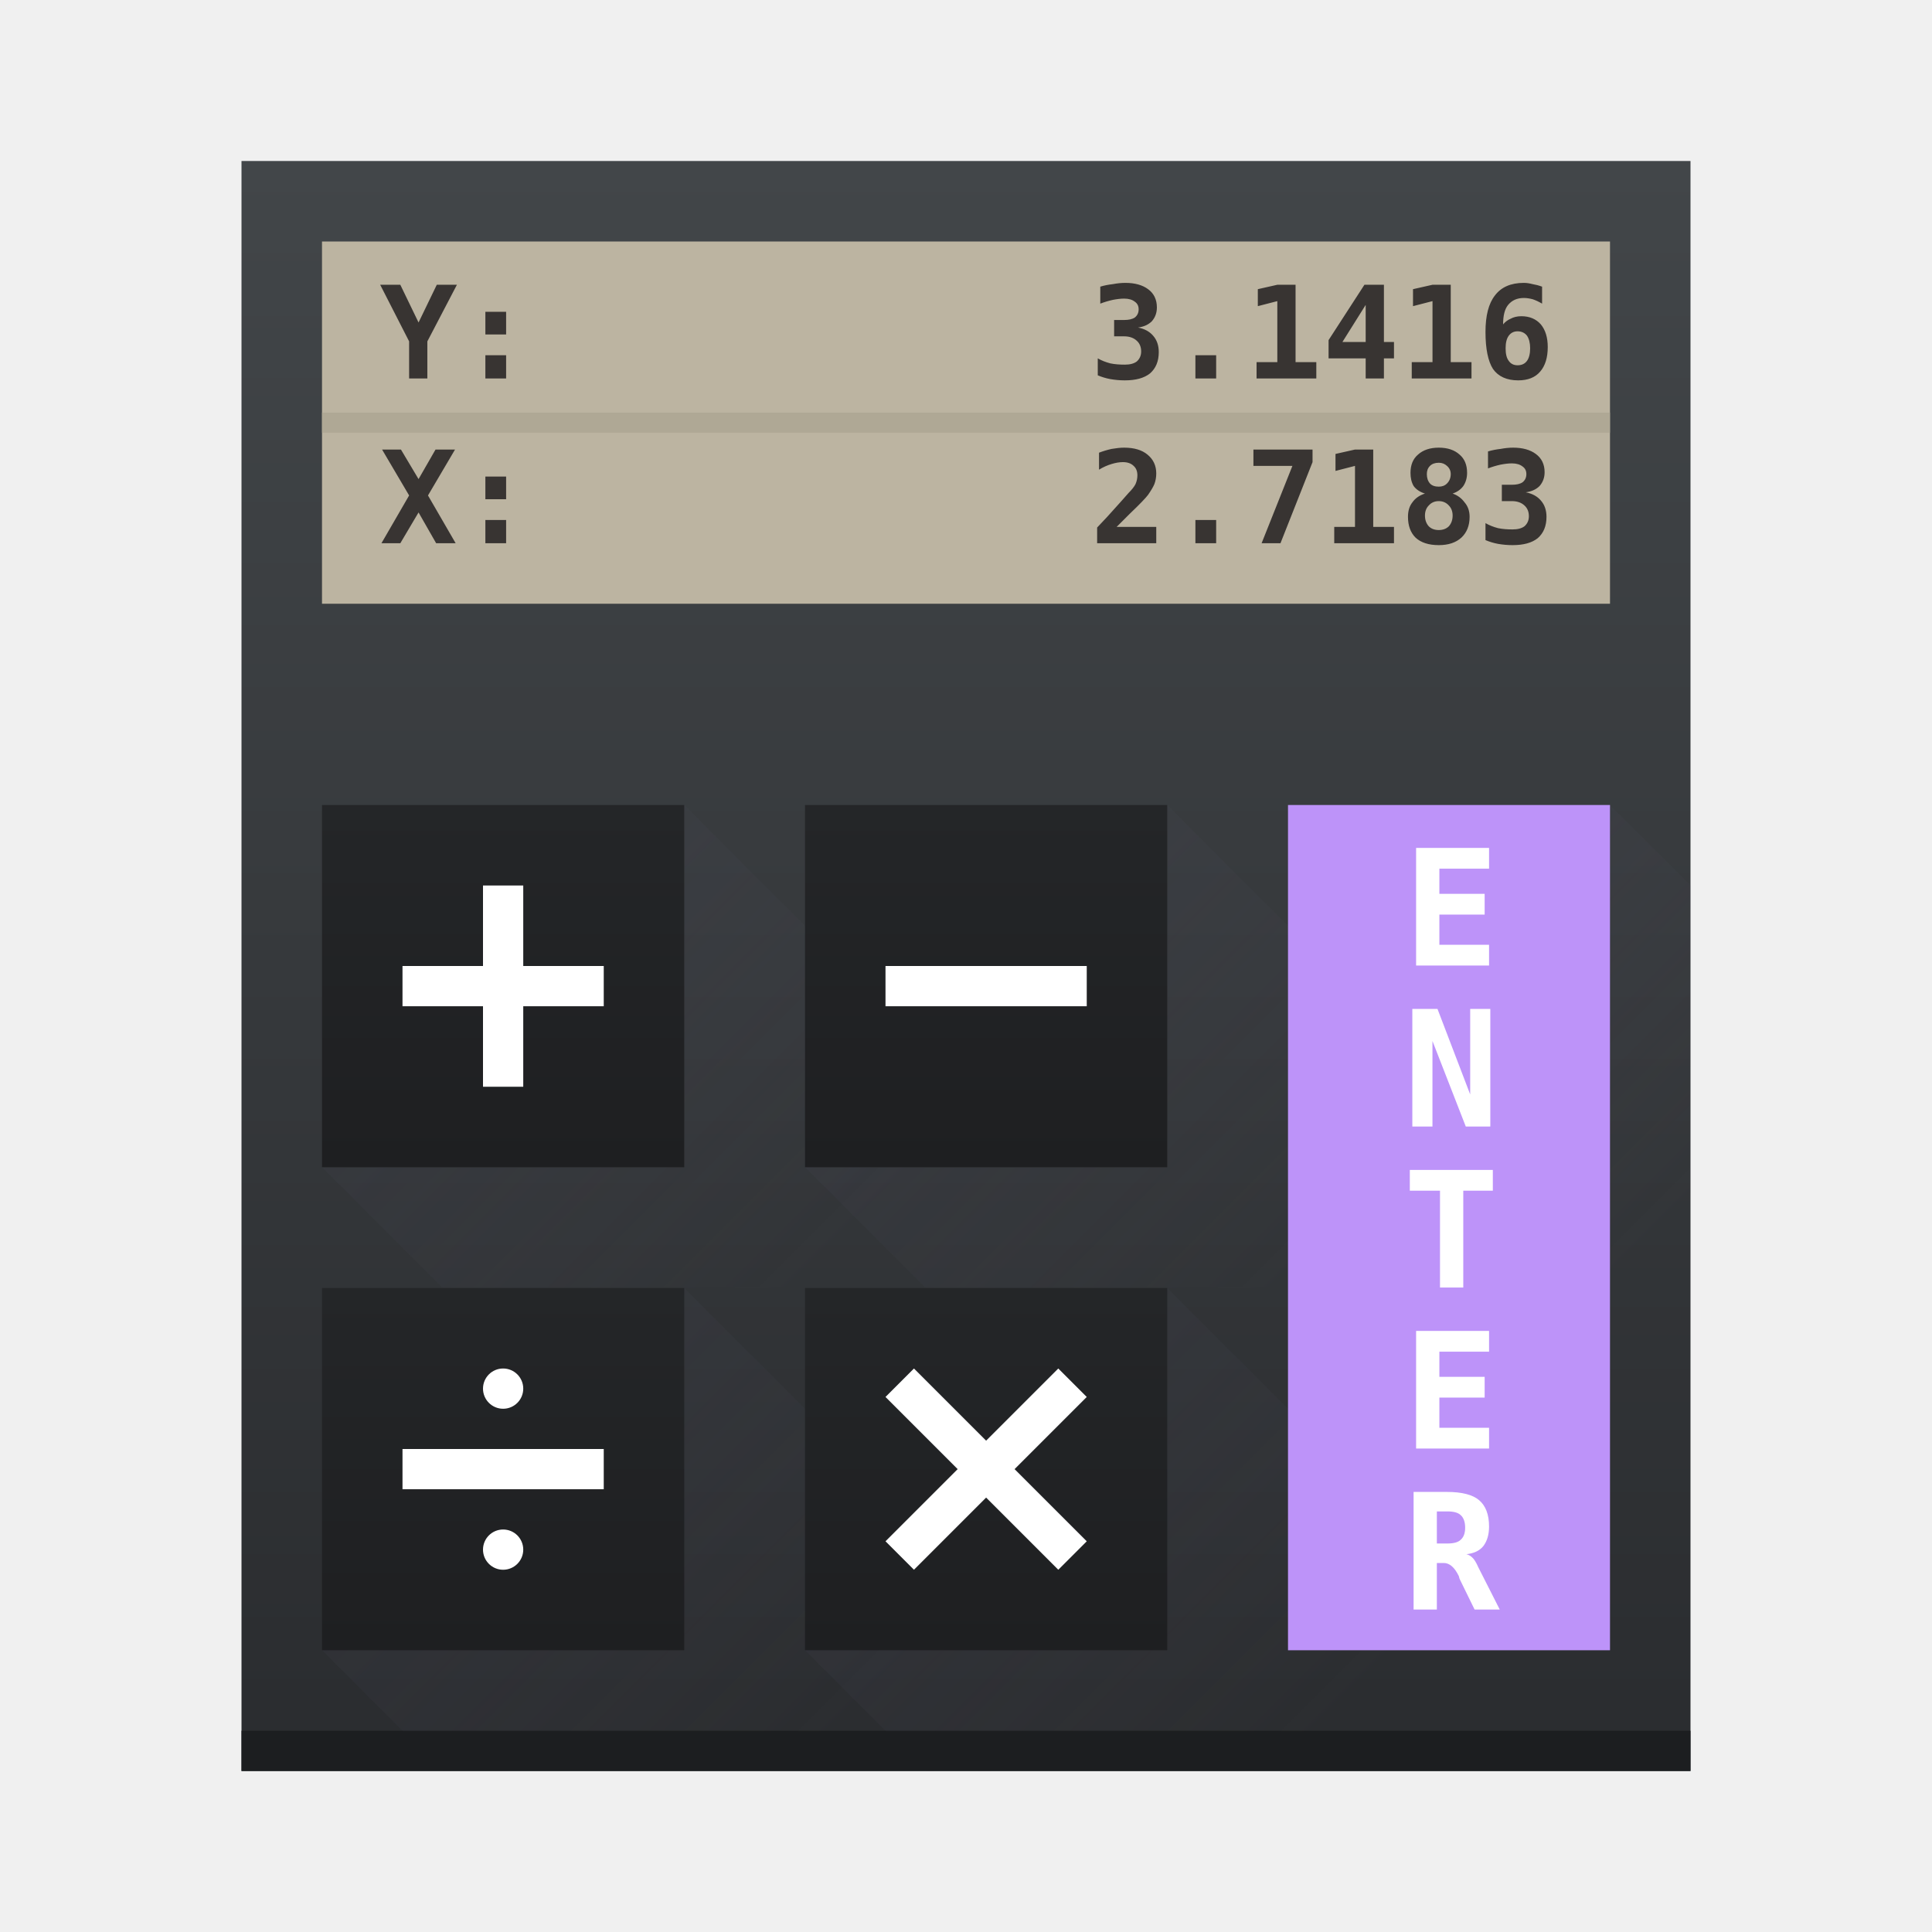
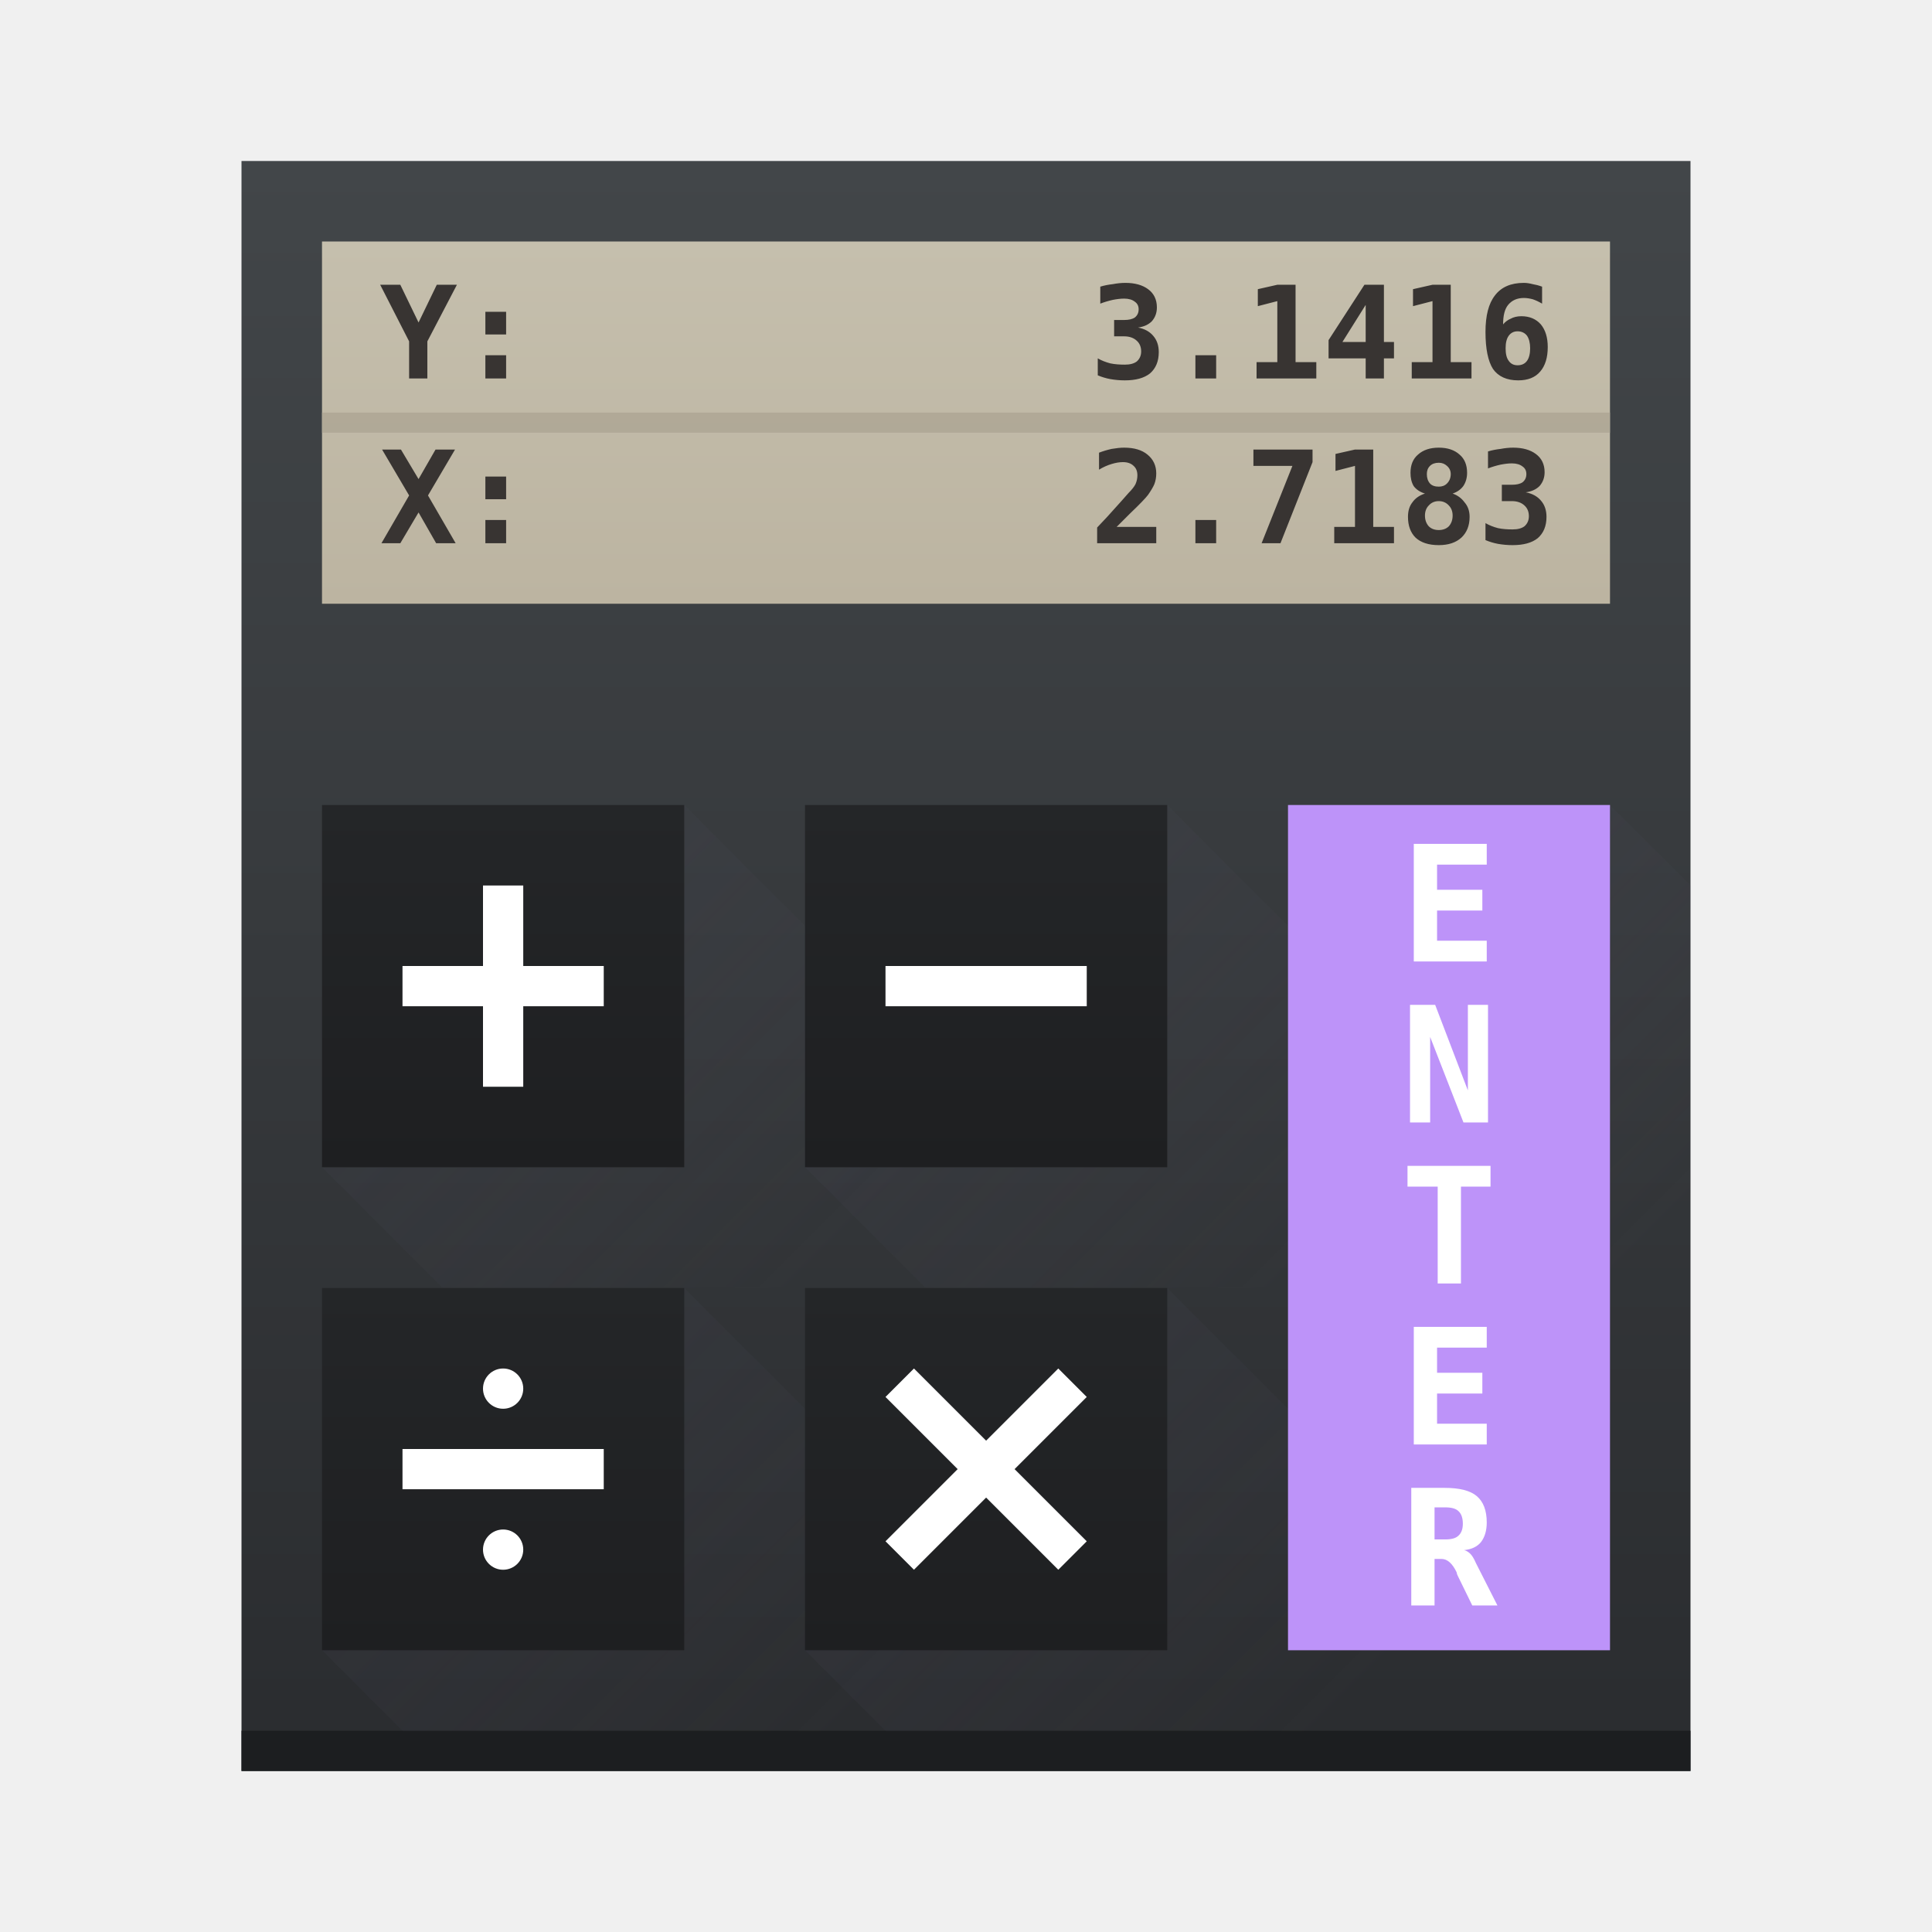
- <svg xmlns="http://www.w3.org/2000/svg" xmlns:xlink="http://www.w3.org/1999/xlink" width="48" height="48" version="1.1" id="svg29">
-   <defs id="defs10">
+ <svg xmlns="http://www.w3.org/2000/svg" xmlns:xlink="http://www.w3.org/1999/xlink" width="48" height="48" version="1.1">
+   <defs>
    <linearGradient id="a" y1="543.8" y2="503.8" x2="0" gradientUnits="userSpaceOnUse" gradientTransform="matrix(1.125 0 0 1-51.07 0)">
-       <stop stop-color="#2a2c2f" id="stop1" />
-       <stop offset="1" stop-color="#424649" id="stop2" />
+       <stop stop-color="#2a2c2f" />
+       <stop offset="1" stop-color="#424649" />
    </linearGradient>
    <linearGradient id="b" y1="540.92" y2="522.55" x2="0" gradientUnits="userSpaceOnUse" gradientTransform="matrix(1 0 0 1.14286 0-77.4)">
-       <stop stop-color="#197cf1" id="stop3" />
-       <stop offset="1" stop-color="#05a0eb" id="stop4" />
+       <stop stop-color="#197cf1" />
+       <stop offset="1" stop-color="#05a0eb" />
    </linearGradient>
    <linearGradient id="c" y1="542.8" y2="533.8" gradientUnits="userSpaceOnUse" x2="0" gradientTransform="translate(0-28)">
-       <stop stop-color="#bcb4a1" id="stop5" />
-       <stop offset="1" stop-color="#c5bfad" id="stop6" />
+       <stop stop-color="#bcb4a1" />
+       <stop offset="1" stop-color="#c5bfad" />
    </linearGradient>
    <linearGradient id="d" y1="540.8" y2="531.8" gradientUnits="userSpaceOnUse" x2="0">
-       <stop stop-color="#1e1f21" id="stop7" />
-       <stop offset="1" stop-color="#242628" id="stop8" />
+       <stop stop-color="#1e1f21" />
+       <stop offset="1" stop-color="#242628" />
    </linearGradient>
    <linearGradient xlink:href="#d" id="e" y1="528.8" y2="519.8" gradientUnits="userSpaceOnUse" x2="0" />
    <linearGradient id="f" y1="20" x1="32" y2="30" x2="42" gradientUnits="userSpaceOnUse">
-       <stop stop-color="#383e51" id="stop9" />
-       <stop offset="1" stop-color="#655c6f" stop-opacity="0" id="stop10" />
+       <stop stop-color="#383e51" />
+       <stop offset="1" stop-color="#655c6f" stop-opacity="0" />
    </linearGradient>
    <linearGradient xlink:href="#f" id="g" y1="531.8" x1="404.57" y2="543.8" x2="416.57" gradientUnits="userSpaceOnUse" gradientTransform="translate(-384.57-499.8)" />
    <linearGradient xlink:href="#f" id="h" y1="531.8" x1="404.57" y2="543.8" gradientUnits="userSpaceOnUse" x2="416.57" gradientTransform="translate(0-12)" />
    <linearGradient xlink:href="#f" id="i" y1="531.8" x1="404.57" y2="543.8" gradientUnits="userSpaceOnUse" x2="416.57" gradientTransform="translate(-12-12)" />
    <linearGradient xlink:href="#f" id="j" y1="531.8" x1="404.57" y2="543.8" gradientUnits="userSpaceOnUse" x2="416.57" gradientTransform="translate(-12)" />
  </defs>
-   <g transform="translate(-384.57-499.8)" id="g29">
-     <rect width="36" x="390.57" y="503.8" fill="url(#a)" rx="0" height="40" id="rect10" />
-     <g fill-rule="evenodd" id="g13">
-       <path opacity=".2" fill="url(#h)" d="m413.57 519.8l-9 9 3 3h18z" id="path10" />
-       <path opacity=".2" fill="url(#i)" d="m401.57 519.8l-9 9 3 3h18z" id="path11" />
-       <path opacity=".2" fill="url(#j)" d="m401.57 531.8l-9 9 3 3h18z" id="path12" />
-       <path opacity=".2" fill="url(#g)" d="m29 32l-9 9 3 3h18z" transform="translate(384.57 499.8)" id="path13" />
+   <g transform="translate(-384.57-499.8)">
+     <rect width="36" x="390.57" y="503.8" fill="url(#a)" height="40" />
+     <g fill-rule="evenodd">
+       <path opacity=".2" fill="url(#h)" d="m413.57 519.8l-9 9 3 3h18z" />
+       <path opacity=".2" fill="url(#i)" d="m401.57 519.8l-9 9 3 3h18z" />
+       <path opacity=".2" fill="url(#j)" d="m401.57 531.8l-9 9 3 3h18z" />
+       <path opacity=".2" fill="url(#g)" d="m29 32l-9 9 3 3h18z" transform="translate(384.57 499.8)" />
    </g>
-     <rect width="36" x="390.57" y="542.8" fill="#1c1e20" height="1" id="rect13" />
-     <path opacity=".2" fill="url(#f)" fill-rule="evenodd" d="m40 20l-8 21 3 3h7v-22z" transform="translate(384.57 499.8)" id="path14" />
-     <rect width="8" x="416.57" y="519.8" fill="url(#b)" rx="0" height="21" id="rect14" style="display:inline;fill:#bd93f9;fill-opacity:1" />
+     <rect width="36" x="390.57" y="542.8" fill="#1c1e20" height="1" />
+     <path opacity=".2" fill="url(#f)" fill-rule="evenodd" d="m40 20l-8 21 3 3h7v-22z" transform="translate(384.57 499.8)" />
+     <rect width="8" x="416.57" y="519.8" fill="#bd93f9" height="21" />
    <g id="display-two-row">
-       <rect width="32" x="392.57" y="505.8" fill="url(#c)" height="9" id="rect15" style="fill:#bcb4a1;fill-opacity:1" />
-       <path d="M392.57 510.3H424.57" stroke="#a9a290" stroke-width="0.5" opacity="0.7" id="path15" />
-       <text x="394.0" y="509.2" font-family="monospace" font-size="3.2" font-weight="700" fill="#383432" id="text15">Y:</text>
-       <text x="423.2" y="509.2" text-anchor="end" font-family="monospace" font-size="3.2" font-weight="700" fill="#383432" id="text16">3.1416</text>
-       <text x="394.0" y="513.3" font-family="monospace" font-size="3.2" font-weight="700" fill="#383432" id="text17">X:</text>
-       <text x="423.2" y="513.3" text-anchor="end" font-family="monospace" font-size="3.2" font-weight="700" fill="#383432" id="text18">2.7183</text>
+       <rect width="32" x="392.57" y="505.8" fill="url(#c)" height="9" />
+       <path d="M392.57 510.3H424.57" stroke="#a9a290" stroke-width="0.5" opacity="0.7" />
+       <text x="394" y="509.2" font-family="monospace" font-size="3.2" font-weight="700" fill="#383432">Y:</text>
+       <text x="423.2" y="509.2" text-anchor="end" font-family="monospace" font-size="3.2" font-weight="700" fill="#383432">3.1416
+             </text>
+       <text x="394" y="513.3" font-family="monospace" font-size="3.2" font-weight="700" fill="#383432">X:</text>
+       <text x="423.2" y="513.3" text-anchor="end" font-family="monospace" font-size="3.2" font-weight="700" fill="#383432">2.7183
+             </text>
    </g>
-     <g id="textEnter" transform="translate(0.05741627,-0.3444976)">
-       <text x="420.57" y="523" font-family="monospace" font-size="4px" font-weight="700" fill="#ffffff" text-anchor="middle" dominant-baseline="middle" id="text1">E</text>
-       <text x="420.57" y="527" font-family="monospace" font-size="4px" font-weight="700" fill="#ffffff" text-anchor="middle" dominant-baseline="middle" id="text2">N</text>
-       <text x="420.57" y="531" font-family="monospace" font-size="4px" font-weight="700" fill="#ffffff" text-anchor="middle" dominant-baseline="middle" id="text3">T</text>
-       <text x="420.57" y="535" font-family="monospace" font-size="4px" font-weight="700" fill="#ffffff" text-anchor="middle" dominant-baseline="middle" id="text4">E</text>
-       <text x="420.57" y="539" font-family="monospace" font-size="4px" font-weight="700" fill="#ffffff" text-anchor="middle" dominant-baseline="middle" id="text5">R</text>
+     <g id="textEnter" font-family="monospace" font-size="4" font-weight="700" fill="#fff" text-anchor="middle" dominant-baseline="central">
+       <text x="420.57" y="522.3">E</text>
+       <text x="420.57" y="526.3">N</text>
+       <text x="420.57" y="530.3">T</text>
+       <text x="420.57" y="534.3">E</text>
+       <text x="420.57" y="538.3">R</text>
    </g>
-     <rect width="9" x="392.57" y="531.8" fill="url(#d)" rx="0" height="9" id="rect22" />
-     <g fill="url(#e)" id="g24">
-       <rect width="9" x="392.57" y="519.8" rx="0" height="9" id="rect23" />
-       <rect width="9" x="404.57" y="519.8" rx="0" height="9" id="rect24" />
+     <rect width="9" x="392.57" y="531.8" fill="url(#d)" height="9" />
+     <g fill="url(#e)">
+       <rect width="9" x="392.57" y="519.8" height="9" />
+       <rect width="9" x="404.57" y="519.8" height="9" />
    </g>
-     <rect width="9" x="404.57" y="531.8" fill="url(#d)" rx="0" height="9" id="rect25" />
-     <g fill="#ffffff" id="g28">
-       <path d="m12 22v2h-2v1h2v2h1v-2h2v-1h-2v-2z" transform="translate(384.57 499.8)" id="path25" />
-       <rect width="1" x="523.8" y="-411.57" rx="0" height="5" transform="rotate(90)" id="rect26" />
-       <g transform="translate(384.57 499.8)" id="g27">
-         <path d="M12.5 34A.5 .5 0 0 0 12 34.5 .5 .5 0 0 0 12.5 35 .5 .5 0 0 0 13 34.5 .5 .5 0 0 0 12.5 34M10 36V37H15V36zM12.5 38A.5 .5 0 0 0 12 38.5 .5 .5 0 0 0 12.5 39 .5 .5 0 0 0 13 38.5 .5 .5 0 0 0 12.5 38" id="path26" />
-         <path d="m22.707 34l-.707.707 1.793 1.793-1.793 1.793.707.707 1.793-1.793 1.793 1.793.707-.707-1.793-1.793 1.793-1.793-.707-.707-1.793 1.793z" id="path27" />
+     <rect width="9" x="404.57" y="531.8" fill="url(#d)" height="9" />
+     <g fill="#fff">
+       <path d="m12 22v2h-2v1h2v2h1v-2h2v-1h-2v-2z" transform="translate(384.57 499.8)" />
+       <rect width="1" x="523.8" y="-411.57" height="5" transform="rotate(90)" />
+       <g transform="translate(384.57 499.8)">
+         <path d="M12.5 34A.5.5 0 0 0 12 34.5.5.5 0 0 0 12.5 35 .5.5 0 0 0 13 34.5.5.5 0 0 0 12.5 34M10 36V37H15V36zM12.5 38A.5.5 0 0 0 12 38.5.5.5 0 0 0 12.5 39 .5.5 0 0 0 13 38.5.5.5 0 0 0 12.5 38" />
+         <path d="m22.707 34-.707.707 1.793 1.793-1.793 1.793.707.707 1.793-1.793 1.793 1.793.707-.707-1.793-1.793 1.793-1.793-.707-.707-1.793 1.793z" />
      </g>
    </g>
  </g>
</svg>
